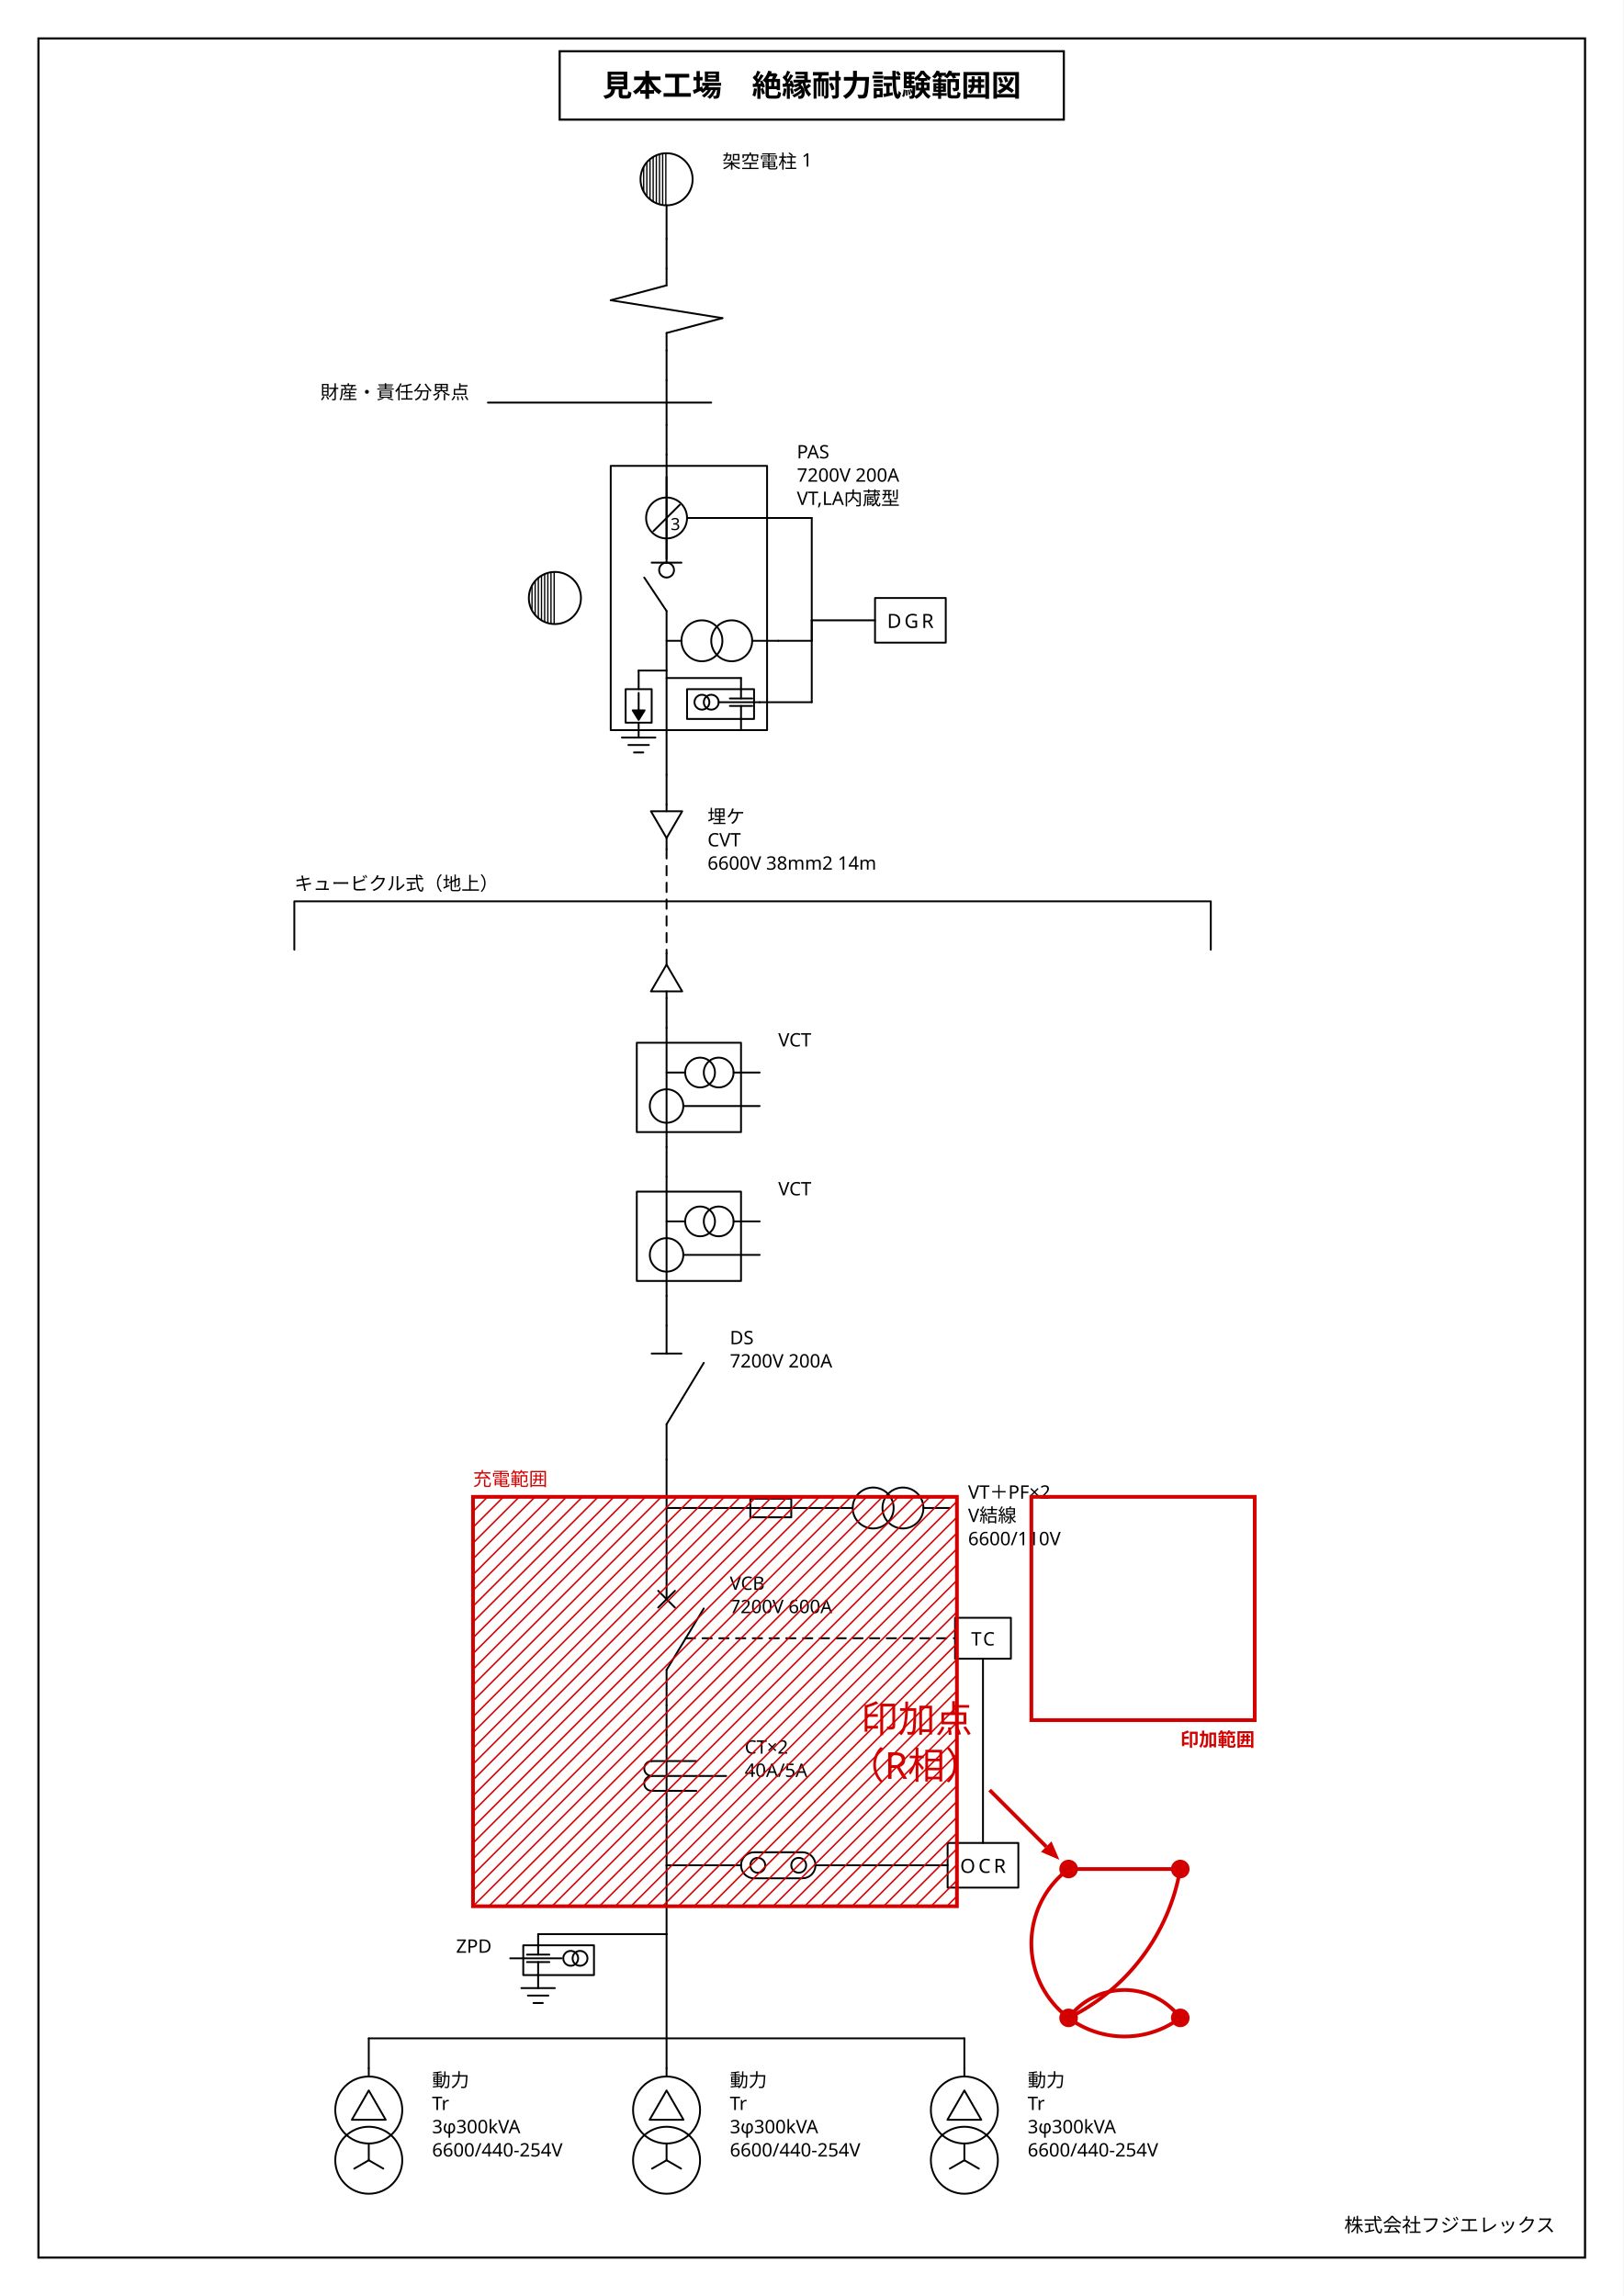
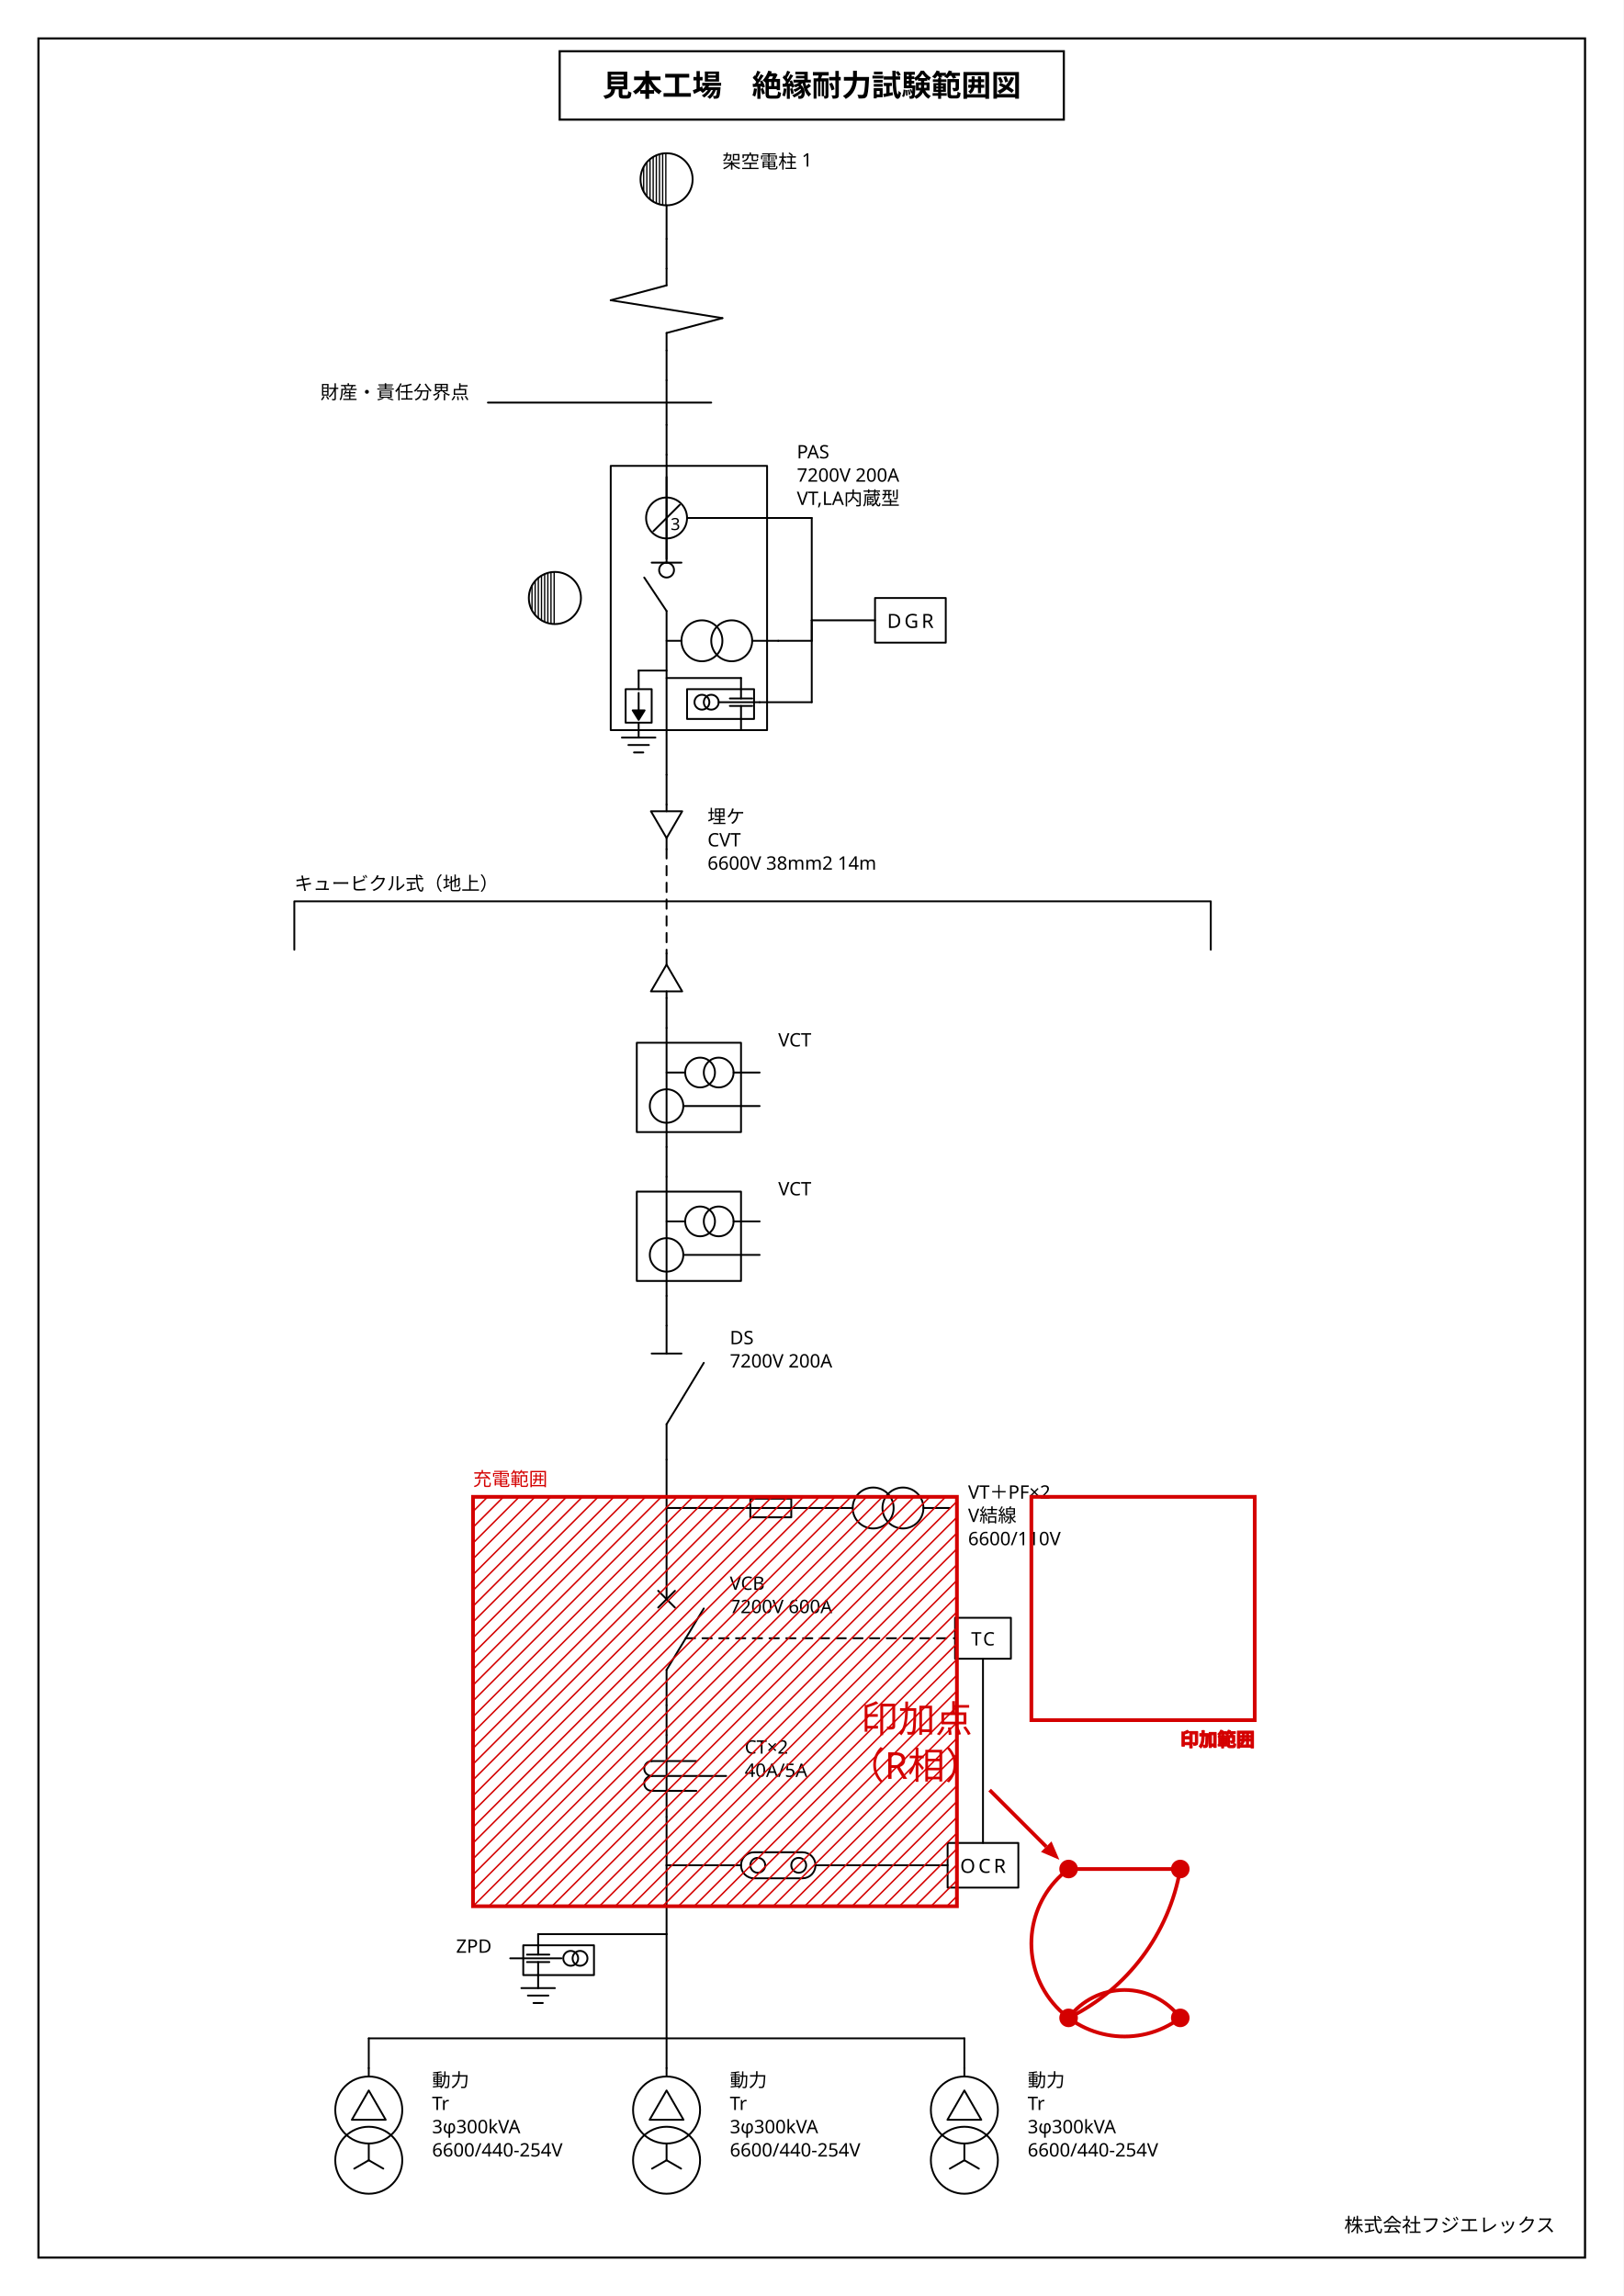
<svg xmlns="http://www.w3.org/2000/svg" viewBox="0 0 760 1075" width="760" height="1075">
  <rect x="0" y="0" width="760" height="1075" fill="#fff" />
  <g stroke="#000" fill="none">
    <rect x="18" y="18" width="724" height="1039" stroke-width="1" />
    <rect x="262" y="24" width="236" height="32" stroke-width="1" />
  </g>
  <text x="380" y="45" font-size="14" font-weight="700" text-anchor="middle" font-family="IPAGothic, 'IPAゴシック', 'Noto Sans JP', 'Hiragino Kaku Gothic ProN', 'Yu Gothic', sans-serif" fill="#000">見本工場　絶縁耐力試験範囲図</text>
  <text x="728" y="1045" font-size="9" text-anchor="end" font-family="IPAGothic, 'IPAゴシック', 'Noto Sans JP', 'Hiragino Kaku Gothic ProN', 'Yu Gothic', sans-serif" fill="#000">株式会社フジエレックス</text>
  <g transform="translate(312.04 70) scale(0.8713)">
    <g stroke="#000" fill="none" stroke-linecap="round" stroke-linejoin="round" color="#000">
      <path d="M -200 404 L 292.4 404 M -200 404 L -200 430 M 292.4 404 L 292.4 430" fill="none" stroke-width="1" />
      <text x="-200" y="398" font-size="10" font-family="IPAGothic, 'IPAゴシック', 'Noto Sans JP', 'Hiragino Kaku Gothic ProN', 'Yu Gothic', sans-serif" fill="currentColor" stroke="none">キュービクル式（地上）</text>
      <line x1="0" y1="48" x2="0" y2="64" stroke-width="1" />
      <line x1="0" y1="108" x2="0" y2="124" stroke-width="1" />
      <line x1="0" y1="148" x2="0" y2="164" stroke-width="1" />
      <line x1="0" y1="280" x2="-15" y2="280" stroke-width="1" />
      <line x1="0" y1="284" x2="40" y2="284" stroke-width="1" />
      <line x1="32" y1="198" x2="78" y2="198" stroke-width="1" />
      <line x1="78" y1="198" x2="78" y2="253" stroke-width="1" />
      <line x1="60" y1="264" x2="78" y2="264" stroke-width="1" />
      <line x1="78" y1="264" x2="78" y2="253" stroke-width="1" />
      <line x1="50" y1="297" x2="78" y2="297" stroke-width="1" />
      <line x1="78" y1="297" x2="78" y2="253" stroke-width="1" />
      <line x1="78" y1="253" x2="112" y2="253" stroke-width="1" />
      <line x1="0" y1="336" x2="0" y2="352" stroke-width="1" />
      <line x1="0" y1="376" x2="0" y2="432" stroke-width="1" stroke-dasharray="5 4" />
      <line x1="0" y1="456" x2="0" y2="472" stroke-width="1" />
      <line x1="0" y1="536" x2="0" y2="552" stroke-width="1" />
      <line x1="0" y1="616" x2="0" y2="632" stroke-width="1" />
      <line x1="0" y1="704" x2="0" y2="730" stroke-width="1" />
      <line x1="0" y1="730" x2="34" y2="730" stroke-width="1" />
      <line x1="78" y1="730" x2="92" y2="730" stroke-width="1" />
      <line x1="0" y1="730" x2="0" y2="764" stroke-width="1" />
      <line x1="0" y1="836" x2="0" y2="852" stroke-width="1" />
      <line x1="0" y1="896" x2="0" y2="922" stroke-width="1" />
      <line x1="0" y1="922" x2="34" y2="922" stroke-width="1" />
      <line x1="86" y1="922" x2="151" y2="922" stroke-width="1" />
      <line x1="10.303" y1="800" x2="155" y2="800" stroke-width="1" stroke-dasharray="5 4" />
      <line x1="170" y1="811" x2="170" y2="910" stroke-width="1" />
      <line x1="0" y1="922" x2="0" y2="959" stroke-width="1" />
      <line x1="0" y1="959" x2="-69" y2="959" stroke-width="1" />
      <line x1="0" y1="959" x2="0" y2="1015" stroke-width="1" />
      <line x1="-160" y1="1015" x2="160" y2="1015" stroke-width="1" />
      <line x1="-160" y1="1015" x2="-160" y2="1031" stroke-width="1" />
      <line x1="0" y1="1015" x2="0" y2="1031" stroke-width="1" />
      <line x1="160" y1="1015" x2="160" y2="1031" stroke-width="1" />
      <text x="-104" y="718" font-size="10" text-anchor="start" font-family="IPAGothic, 'IPAゴシック', 'Noto Sans JP', 'Hiragino Kaku Gothic ProN', 'Yu Gothic', sans-serif" fill="#d40000" stroke="none">
        <tspan x="-104" dy="0">充電範囲</tspan>
      </text>
-       <text x="316" y="858" font-size="10" text-anchor="end" font-weight="700" font-family="IPAGothic, 'IPAゴシック', 'Noto Sans JP', 'Hiragino Kaku Gothic ProN', 'Yu Gothic', sans-serif" fill="#d40000" stroke="none">
+       <text x="316" y="858" font-size="10" text-anchor="end" font-weight="700" font-family="IPAGothic, 'IPAゴシック', 'Noto Sans JP', 'Hiragino Kaku Gothic ProN', 'Yu Gothic', sans-serif" fill="#d40000" stroke="#d40000" stroke-width="0.6" stroke-linejoin="round">
        <tspan x="316" dy="0">印加範囲</tspan>
      </text>
      <text x="169.57" y="850.57" font-size="20" text-anchor="end" font-family="IPAGothic, 'IPAゴシック', 'Noto Sans JP', 'Hiragino Kaku Gothic ProN', 'Yu Gothic', sans-serif" fill="#d40000" stroke="none">
        <tspan x="169.57" dy="0">印加点</tspan>
        <tspan x="169.57" dy="25">（R相）</tspan>
      </text>
      <g transform="translate(-16 0)">
        <circle cx="16" cy="16" r="14" fill="none" stroke-width="1" />
        <line x1="3.7" y1="9.313" x2="3.7" y2="22.687" stroke-width="0.7" />
        <line x1="5.4" y1="6.855" x2="5.4" y2="25.145" stroke-width="0.7" />
        <line x1="7.1" y1="5.193" x2="7.1" y2="26.807" stroke-width="0.7" />
        <line x1="8.8" y1="3.993" x2="8.8" y2="28.007" stroke-width="0.7" />
        <line x1="10.5" y1="3.126" x2="10.5" y2="28.874" stroke-width="0.7" />
        <line x1="12.2" y1="2.526" x2="12.2" y2="29.474" stroke-width="0.7" />
        <line x1="13.9" y1="2.158" x2="13.9" y2="29.842" stroke-width="0.7" />
        <line x1="15.6" y1="2.006" x2="15.6" y2="29.994" stroke-width="0.7" />
        <line x1="16" y1="30" x2="16" y2="48" stroke-width="1" />
      </g>
      <text x="30" y="10" font-size="10" text-anchor="start" font-family="IPAGothic, 'IPAゴシック', 'Noto Sans JP', 'Hiragino Kaku Gothic ProN', 'Yu Gothic', sans-serif" fill="currentColor" stroke="none">
        <tspan x="30" dy="0">架空電柱 1</tspan>
      </text>
      <g transform="translate(-30 64)">
        <line x1="30" y1="0" x2="30" y2="9" stroke-width="1" />
        <line x1="30" y1="9" x2="0" y2="17" stroke-width="1" />
        <line x1="0" y1="17" x2="60" y2="26.6" stroke-width="1" />
        <line x1="60" y1="26.6" x2="30" y2="34.6" stroke-width="1" />
        <line x1="30" y1="34.6" x2="30" y2="44" stroke-width="1" />
      </g>
      <g transform="translate(-96 124)">
        <line x1="96" y1="0" x2="96" y2="24" stroke-width="1" />
        <line x1="0" y1="12" x2="120" y2="12" stroke-width="1" />
      </g>
      <text x="-106" y="134" font-size="10" text-anchor="end" font-family="IPAGothic, 'IPAゴシック', 'Noto Sans JP', 'Hiragino Kaku Gothic ProN', 'Yu Gothic', sans-serif" fill="currentColor" stroke="none">
        <tspan x="-106" dy="0">財産・責任分界点</tspan>
      </text>
      <g transform="translate(-36 164)">
        <line x1="36" y1="0" x2="36" y2="6" stroke-width="1" />
        <rect x="6" y="6" width="84" height="142" fill="none" stroke-width="1" />
        <line x1="36" y1="6" x2="36" y2="58" stroke-width="1" />
        <line x1="28" y1="58" x2="44" y2="58" stroke-width="1" />
        <circle cx="36" cy="62" r="4" fill="none" stroke-width="1" />
        <line x1="36" y1="84" x2="24" y2="66" stroke-width="1" />
        <line x1="36" y1="84" x2="36" y2="172" stroke-width="1" />
      </g>
      <text x="70" y="166" font-size="10" text-anchor="start" font-family="IPAGothic, 'IPAゴシック', 'Noto Sans JP', 'Hiragino Kaku Gothic ProN', 'Yu Gothic', sans-serif" fill="currentColor" stroke="none">
        <tspan x="70" dy="0">PAS</tspan>
        <tspan x="70" dy="12.5">7200V 200A</tspan>
        <tspan x="70" dy="12.5">VT,LA内蔵型</tspan>
      </text>
      <g transform="translate(-76 225)">
        <circle cx="16" cy="16" r="14" fill="none" stroke-width="1" />
        <line x1="3.7" y1="9.313" x2="3.7" y2="22.687" stroke-width="0.7" />
        <line x1="5.4" y1="6.855" x2="5.4" y2="25.145" stroke-width="0.7" />
        <line x1="7.1" y1="5.193" x2="7.1" y2="26.807" stroke-width="0.7" />
        <line x1="8.8" y1="3.993" x2="8.8" y2="28.007" stroke-width="0.7" />
        <line x1="10.5" y1="3.126" x2="10.5" y2="28.874" stroke-width="0.7" />
        <line x1="12.2" y1="2.526" x2="12.2" y2="29.474" stroke-width="0.7" />
        <line x1="13.9" y1="2.158" x2="13.9" y2="29.842" stroke-width="0.7" />
        <line x1="15.6" y1="2.006" x2="15.6" y2="29.994" stroke-width="0.7" />
      </g>
      <g transform="translate(-20 176)">
        <line x1="20" y1="0" x2="20" y2="44" stroke-width="1" />
        <circle cx="20" cy="22" r="11" fill="none" stroke-width="1" />
        <line x1="12.929" y1="29.071" x2="27.071" y2="14.929" stroke-width="1" />
        <text x="24.75" y="25" font-size="9" text-anchor="middle" dominant-baseline="central" font-family="IPAGothic, 'IPAゴシック', 'Noto Sans JP', 'Hiragino Kaku Gothic ProN', 'Yu Gothic', sans-serif" fill="currentColor" stroke="none">3</text>
        <line x1="31" y1="22" x2="52" y2="22" stroke-width="1" />
      </g>
      <g transform="translate(0 249)">
        <line x1="0" y1="15" x2="8" y2="15" stroke-width="1" />
        <circle cx="19" cy="15" r="11" fill="none" stroke-width="1" />
        <circle cx="35" cy="15" r="11" fill="none" stroke-width="1" />
        <line x1="46" y1="15" x2="60" y2="15" stroke-width="1" />
      </g>
      <g transform="translate(-35 280)">
        <line x1="20" y1="0" x2="20" y2="10" stroke-width="1" />
        <rect x="13" y="10" width="14" height="18" fill="none" stroke-width="1" />
        <line x1="20" y1="12" x2="20" y2="23" stroke-width="1" />
        <polygon points="16.8,21.38 20,26.5 23.2,21.38" fill="currentColor" stroke-width="1" />
        <line x1="20" y1="28" x2="20" y2="36" stroke-width="1" />
        <line x1="11" y1="36" x2="29" y2="36" stroke-width="1" />
        <line x1="14.5" y1="40" x2="25.5" y2="40" stroke-width="1" />
        <line x1="17.5" y1="44" x2="22.5" y2="44" stroke-width="1" />
      </g>
      <g transform="translate(10 284)">
        <line x1="30" y1="0" x2="30" y2="11" stroke-width="1" />
        <rect x="1" y="6" width="36" height="16" fill="none" stroke-width="1" />
        <line x1="24" y1="11" x2="36" y2="11" stroke-width="1" />
        <line x1="24" y1="15" x2="36" y2="15" stroke-width="1" />
        <line x1="30" y1="15" x2="30" y2="28" stroke-width="1" />
        <line x1="18" y1="13" x2="40" y2="13" stroke-width="1" />
        <circle cx="9" cy="13" r="4" fill="none" stroke-width="1" />
        <circle cx="14" cy="13" r="4" fill="none" stroke-width="1" />
      </g>
      <g transform="translate(112 241)">
        <rect x="0" y="0" width="38" height="24" fill="none" stroke-width="1" />
        <text x="19" y="12" font-size="10.5" text-anchor="middle" dominant-baseline="central" font-family="IPAGothic, 'IPAゴシック', 'Noto Sans JP', 'Hiragino Kaku Gothic ProN', 'Yu Gothic', sans-serif" letter-spacing="1.6" fill="currentColor" stroke="none">DGR</text>
      </g>
      <g transform="translate(-12 352)">
        <line x1="12" y1="0" x2="12" y2="3.6" stroke-width="1" />
        <polygon points="3.6,3.6 20.4,3.6 12,18" fill="none" stroke-width="1" />
        <line x1="12" y1="18" x2="12" y2="24" stroke-width="1" />
      </g>
      <text x="22" y="362" font-size="10" text-anchor="start" font-family="IPAGothic, 'IPAゴシック', 'Noto Sans JP', 'Hiragino Kaku Gothic ProN', 'Yu Gothic', sans-serif" fill="currentColor" stroke="none">
        <tspan x="22" dy="0">埋ケ</tspan>
        <tspan x="22" dy="12.5">CVT</tspan>
        <tspan x="22" dy="12.5">6600V 38mm2 14m</tspan>
      </text>
      <g transform="translate(-12 432) rotate(180 12 12)">
        <line x1="12" y1="0" x2="12" y2="3.6" stroke-width="1" />
        <polygon points="3.6,3.6 20.4,3.6 12,18" fill="none" stroke-width="1" />
        <line x1="12" y1="18" x2="12" y2="24" stroke-width="1" />
      </g>
      <g transform="translate(-22 472)">
        <line x1="22" y1="0" x2="22" y2="64" stroke-width="1" />
        <rect x="6" y="8" width="56" height="48" fill="none" stroke-width="1" />
        <line x1="22" y1="24" x2="32" y2="24" stroke-width="1" />
        <circle cx="40" cy="24" r="8" fill="none" stroke-width="1" />
        <circle cx="50" cy="24" r="8" fill="none" stroke-width="1" />
        <line x1="58" y1="24" x2="72" y2="24" stroke-width="1" />
        <circle cx="22" cy="42" r="9" fill="none" stroke-width="1" />
        <line x1="31" y1="42" x2="72" y2="42" stroke-width="1" />
      </g>
      <text x="60" y="482" font-size="10" text-anchor="start" font-family="IPAGothic, 'IPAゴシック', 'Noto Sans JP', 'Hiragino Kaku Gothic ProN', 'Yu Gothic', sans-serif" fill="currentColor" stroke="none">
        <tspan x="60" dy="0">VCT</tspan>
      </text>
      <g transform="translate(-22 552)">
        <line x1="22" y1="0" x2="22" y2="64" stroke-width="1" />
        <rect x="6" y="8" width="56" height="48" fill="none" stroke-width="1" />
        <line x1="22" y1="24" x2="32" y2="24" stroke-width="1" />
        <circle cx="40" cy="24" r="8" fill="none" stroke-width="1" />
        <circle cx="50" cy="24" r="8" fill="none" stroke-width="1" />
        <line x1="58" y1="24" x2="72" y2="24" stroke-width="1" />
        <circle cx="22" cy="42" r="9" fill="none" stroke-width="1" />
        <line x1="31" y1="42" x2="72" y2="42" stroke-width="1" />
      </g>
      <text x="60" y="562" font-size="10" text-anchor="start" font-family="IPAGothic, 'IPAゴシック', 'Noto Sans JP', 'Hiragino Kaku Gothic ProN', 'Yu Gothic', sans-serif" fill="currentColor" stroke="none">
        <tspan x="60" dy="0">VCT</tspan>
      </text>
      <g transform="translate(-24 632)">
        <line x1="24" y1="0" x2="24" y2="15" stroke-width="1" />
        <line x1="16" y1="15" x2="32" y2="15" stroke-width="1" />
        <line x1="24" y1="53" x2="44" y2="20" stroke-width="1" />
        <line x1="24" y1="53" x2="24" y2="72" stroke-width="1" />
      </g>
      <text x="34" y="642" font-size="10" text-anchor="start" font-family="IPAGothic, 'IPAゴシック', 'Noto Sans JP', 'Hiragino Kaku Gothic ProN', 'Yu Gothic', sans-serif" fill="currentColor" stroke="none">
        <tspan x="34" dy="0">DS</tspan>
        <tspan x="34" dy="12.5">7200V 200A</tspan>
      </text>
      <g transform="translate(36 708) rotate(-90 20 22)">
        <line x1="20" y1="0" x2="20" y2="44" stroke-width="1" />
        <rect x="15" y="11" width="10" height="22" fill="none" stroke-width="1" />
      </g>
      <g transform="translate(92 715)">
        <line x1="0" y1="15" x2="8" y2="15" stroke-width="1" />
        <circle cx="19" cy="15" r="11" fill="none" stroke-width="1" />
        <circle cx="35" cy="15" r="11" fill="none" stroke-width="1" />
        <line x1="46" y1="15" x2="60" y2="15" stroke-width="1" />
      </g>
      <text x="162" y="725" font-size="10" text-anchor="start" font-family="IPAGothic, 'IPAゴシック', 'Noto Sans JP', 'Hiragino Kaku Gothic ProN', 'Yu Gothic', sans-serif" fill="currentColor" stroke="none">
        <tspan x="162" dy="0">VT＋PF×2</tspan>
        <tspan x="162" dy="12.5">V結線</tspan>
        <tspan x="162" dy="12.5">6600/110V</tspan>
      </text>
      <g transform="translate(-24 764)">
        <line x1="24" y1="0" x2="24" y2="15" stroke-width="1" />
        <line x1="19.5" y1="10.5" x2="28.5" y2="19.5" stroke-width="1" />
        <line x1="28.5" y1="10.5" x2="19.5" y2="19.5" stroke-width="1" />
        <line x1="24" y1="53" x2="44" y2="20" stroke-width="1" />
        <line x1="24" y1="53" x2="24" y2="72" stroke-width="1" />
      </g>
      <text x="34" y="774" font-size="10" text-anchor="start" font-family="IPAGothic, 'IPAゴシック', 'Noto Sans JP', 'Hiragino Kaku Gothic ProN', 'Yu Gothic', sans-serif" fill="currentColor" stroke="none">
        <tspan x="34" dy="0">VCB</tspan>
        <tspan x="34" dy="12.5">7200V 600A</tspan>
      </text>
      <g transform="translate(-24 852)">
        <line x1="24" y1="0" x2="24" y2="44" stroke-width="1" />
        <line x1="16" y1="14" x2="40" y2="14" stroke-width="1" />
        <line x1="16" y1="30" x2="40" y2="30" stroke-width="1" />
        <line x1="16" y1="22" x2="56" y2="22" stroke-width="1" />
        <path d="M 16 14 A 4 4 0 0 0 16 22" fill="none" stroke-width="1" />
        <path d="M 16 22 A 4 4 0 0 0 16 30" fill="none" stroke-width="1" />
      </g>
      <text x="42" y="862" font-size="10" text-anchor="start" font-family="IPAGothic, 'IPAゴシック', 'Noto Sans JP', 'Hiragino Kaku Gothic ProN', 'Yu Gothic', sans-serif" fill="currentColor" stroke="none">
        <tspan x="42" dy="0">CT×2</tspan>
        <tspan x="42" dy="12.5">40A/5A</tspan>
      </text>
      <g transform="translate(34 911)">
        <line x1="0" y1="11" x2="6" y2="11" stroke-width="1" />
        <rect x="6" y="4" width="40" height="14" rx="7" fill="none" stroke-width="1" />
        <circle cx="15" cy="11" r="4" fill="none" stroke-width="1" />
        <circle cx="37" cy="11" r="4" fill="none" stroke-width="1" />
        <line x1="46" y1="11" x2="52" y2="11" stroke-width="1" />
      </g>
      <g transform="translate(151 910)">
        <rect x="0" y="0" width="38" height="24" fill="none" stroke-width="1" />
        <text x="19" y="12" font-size="10.5" text-anchor="middle" dominant-baseline="central" font-family="IPAGothic, 'IPAゴシック', 'Noto Sans JP', 'Hiragino Kaku Gothic ProN', 'Yu Gothic', sans-serif" letter-spacing="1.6" fill="currentColor" stroke="none">OCR</text>
      </g>
      <g transform="translate(155 789)">
        <rect x="0" y="0" width="30" height="22" fill="none" stroke-width="1" />
        <text x="15" y="11" font-size="10" text-anchor="middle" dominant-baseline="central" font-family="IPAGothic, 'IPAゴシック', 'Noto Sans JP', 'Hiragino Kaku Gothic ProN', 'Yu Gothic', sans-serif" letter-spacing="1" fill="currentColor" stroke="none">TC</text>
      </g>
      <g transform="translate(-84 959)">
        <line x1="15" y1="0" x2="15" y2="11" stroke-width="1" />
        <rect x="7" y="6" width="38" height="16" fill="none" stroke-width="1" />
        <line x1="9" y1="11" x2="21" y2="11" stroke-width="1" />
        <line x1="9" y1="15" x2="21" y2="15" stroke-width="1" />
        <line x1="15" y1="15" x2="15" y2="29" stroke-width="1" />
        <line x1="6" y1="29" x2="24" y2="29" stroke-width="1" />
        <line x1="9.5" y1="33" x2="20.5" y2="33" stroke-width="1" />
        <line x1="12.5" y1="37" x2="17.5" y2="37" stroke-width="1" />
        <line x1="0" y1="13" x2="27.5" y2="13" stroke-width="1" />
        <circle cx="32.5" cy="13" r="4" fill="none" stroke-width="1" />
        <circle cx="37.5" cy="13" r="4" fill="none" stroke-width="1" />
      </g>
      <text x="-94" y="969" font-size="10" text-anchor="end" font-family="IPAGothic, 'IPAゴシック', 'Noto Sans JP', 'Hiragino Kaku Gothic ProN', 'Yu Gothic', sans-serif" fill="currentColor" stroke="none">
        <tspan x="-94" dy="0">ZPD</tspan>
      </text>
      <g transform="translate(-184 1031)">
        <line x1="24" y1="0" x2="24" y2="4.5" stroke-width="1" />
        <circle cx="24" cy="22.5" r="18" fill="none" stroke-width="1" />
        <circle cx="24" cy="49.5" r="18" fill="none" stroke-width="1" />
        <polygon points="24,12 33.093,27.75 14.907,27.75" fill="none" stroke-width="1" />
        <line x1="24" y1="49.5" x2="24" y2="40.5" stroke-width="1" />
        <line x1="24" y1="49.5" x2="31.794" y2="54" stroke-width="1" />
        <line x1="24" y1="49.5" x2="16.206" y2="54" stroke-width="1" />
      </g>
      <text x="-126" y="1041" font-size="10" text-anchor="start" font-family="IPAGothic, 'IPAゴシック', 'Noto Sans JP', 'Hiragino Kaku Gothic ProN', 'Yu Gothic', sans-serif" fill="currentColor" stroke="none">
        <tspan x="-126" dy="0">動力</tspan>
        <tspan x="-126" dy="12.5">Tr</tspan>
        <tspan x="-126" dy="12.5">3φ300kVA</tspan>
        <tspan x="-126" dy="12.5">6600/440-254V</tspan>
      </text>
      <g transform="translate(-24 1031)">
        <line x1="24" y1="0" x2="24" y2="4.5" stroke-width="1" />
        <circle cx="24" cy="22.5" r="18" fill="none" stroke-width="1" />
        <circle cx="24" cy="49.5" r="18" fill="none" stroke-width="1" />
        <polygon points="24,12 33.093,27.75 14.907,27.75" fill="none" stroke-width="1" />
        <line x1="24" y1="49.5" x2="24" y2="40.5" stroke-width="1" />
        <line x1="24" y1="49.5" x2="31.794" y2="54" stroke-width="1" />
        <line x1="24" y1="49.5" x2="16.206" y2="54" stroke-width="1" />
      </g>
      <text x="34" y="1041" font-size="10" text-anchor="start" font-family="IPAGothic, 'IPAゴシック', 'Noto Sans JP', 'Hiragino Kaku Gothic ProN', 'Yu Gothic', sans-serif" fill="currentColor" stroke="none">
        <tspan x="34" dy="0">動力</tspan>
        <tspan x="34" dy="12.5">Tr</tspan>
        <tspan x="34" dy="12.5">3φ300kVA</tspan>
        <tspan x="34" dy="12.5">6600/440-254V</tspan>
      </text>
      <g transform="translate(136 1031)">
        <line x1="24" y1="0" x2="24" y2="4.5" stroke-width="1" />
        <circle cx="24" cy="22.5" r="18" fill="none" stroke-width="1" />
        <circle cx="24" cy="49.5" r="18" fill="none" stroke-width="1" />
        <polygon points="24,12 33.093,27.75 14.907,27.75" fill="none" stroke-width="1" />
        <line x1="24" y1="49.5" x2="24" y2="40.5" stroke-width="1" />
        <line x1="24" y1="49.5" x2="31.794" y2="54" stroke-width="1" />
        <line x1="24" y1="49.5" x2="16.206" y2="54" stroke-width="1" />
      </g>
      <text x="194" y="1041" font-size="10" text-anchor="start" font-family="IPAGothic, 'IPAゴシック', 'Noto Sans JP', 'Hiragino Kaku Gothic ProN', 'Yu Gothic', sans-serif" fill="currentColor" stroke="none">
        <tspan x="194" dy="0">動力</tspan>
        <tspan x="194" dy="12.5">Tr</tspan>
        <tspan x="194" dy="12.5">3φ300kVA</tspan>
        <tspan x="194" dy="12.5">6600/440-254V</tspan>
      </text>
      <rect x="-104" y="724" width="260" height="220" fill="none" stroke="#d40000" stroke-width="2" stroke-linejoin="miter" />
      <path d="M -104 731.91 L -96.09 724 M -104 740.4 L -87.6 724 M -104 748.88 L -79.12 724 M -104 757.37 L -70.63 724 M -104 765.85 L -62.15 724 M -104 774.34 L -53.66 724 M -104 782.82 L -45.18 724 M -104 791.31 L -36.69 724 M -104 799.79 L -28.21 724 M -104 808.28 L -19.72 724 M -104 816.76 L -11.24 724 M -104 825.25 L -2.75 724 M -104 833.73 L 5.73 724 M -104 842.22 L 14.22 724 M -104 850.7 L 22.7 724 M -104 859.19 L 31.19 724 M -104 867.68 L 39.68 724 M -104 876.16 L 48.16 724 M -104 884.65 L 56.65 724 M -104 893.13 L 65.13 724 M -104 901.62 L 73.62 724 M -104 910.1 L 82.1 724 M -104 918.59 L 90.59 724 M -104 927.07 L 99.07 724 M -104 935.56 L 107.56 724 M -103.96 944 L 116.04 724 M -95.47 944 L 124.53 724 M -86.99 944 L 133.01 724 M -78.5 944 L 141.5 724 M -70.02 944 L 149.98 724 M -61.53 944 L 156 726.47 M -53.05 944 L 156 734.95 M -44.56 944 L 156 743.44 M -36.07 944 L 156 751.93 M -27.59 944 L 156 760.41 M -19.1 944 L 156 768.9 M -10.62 944 L 156 777.38 M -2.13 944 L 156 785.87 M 6.35 944 L 156 794.35 M 14.84 944 L 156 802.84 M 23.32 944 L 156 811.32 M 31.81 944 L 156 819.81 M 40.29 944 L 156 828.29 M 48.78 944 L 156 836.78 M 57.26 944 L 156 845.26 M 65.75 944 L 156 853.75 M 74.23 944 L 156 862.23 M 82.72 944 L 156 870.72 M 91.2 944 L 156 879.2 M 99.69 944 L 156 887.69 M 108.17 944 L 156 896.17 M 116.66 944 L 156 904.66 M 125.15 944 L 156 913.15 M 133.63 944 L 156 921.63 M 142.12 944 L 156 930.12 M 150.6 944 L 156 938.6" fill="none" stroke="#d40000" stroke-width="0.8" stroke-linecap="butt" />
      <rect x="196" y="724" width="120" height="120" fill="none" stroke="#d40000" stroke-width="2" stroke-linejoin="miter" />
      <path d="M 216 924 L 276 924" fill="none" stroke="#d40000" stroke-width="2" stroke-linecap="round" />
      <path d="M 276 924 A 110.17 110.17 0 0 1 216 1004" fill="none" stroke="#d40000" stroke-width="2" stroke-linecap="round" />
      <path d="M 216 1004 A 37.5 37.5 0 0 1 276 1004" fill="none" stroke="#d40000" stroke-width="2" stroke-linecap="round" />
      <path d="M 216 924 A 50 50 0 0 0 276 1004" fill="none" stroke="#d40000" stroke-width="2" stroke-linecap="round" />
      <circle cx="216" cy="924" r="5" fill="#d40000" stroke="none" />
      <circle cx="276" cy="924" r="5" fill="#d40000" stroke="none" />
      <circle cx="216" cy="1004" r="5" fill="#d40000" stroke="none" />
      <circle cx="276" cy="1004" r="5" fill="#d40000" stroke="none" />
      <line x1="173.57" y1="881.57" x2="203.98" y2="911.98" stroke="#d40000" stroke-width="2" stroke-linecap="butt" />
      <polygon points="211.05,919.05 206.81,909.15 201.15,914.81" fill="#d40000" stroke="none" />
    </g>
  </g>
</svg>
